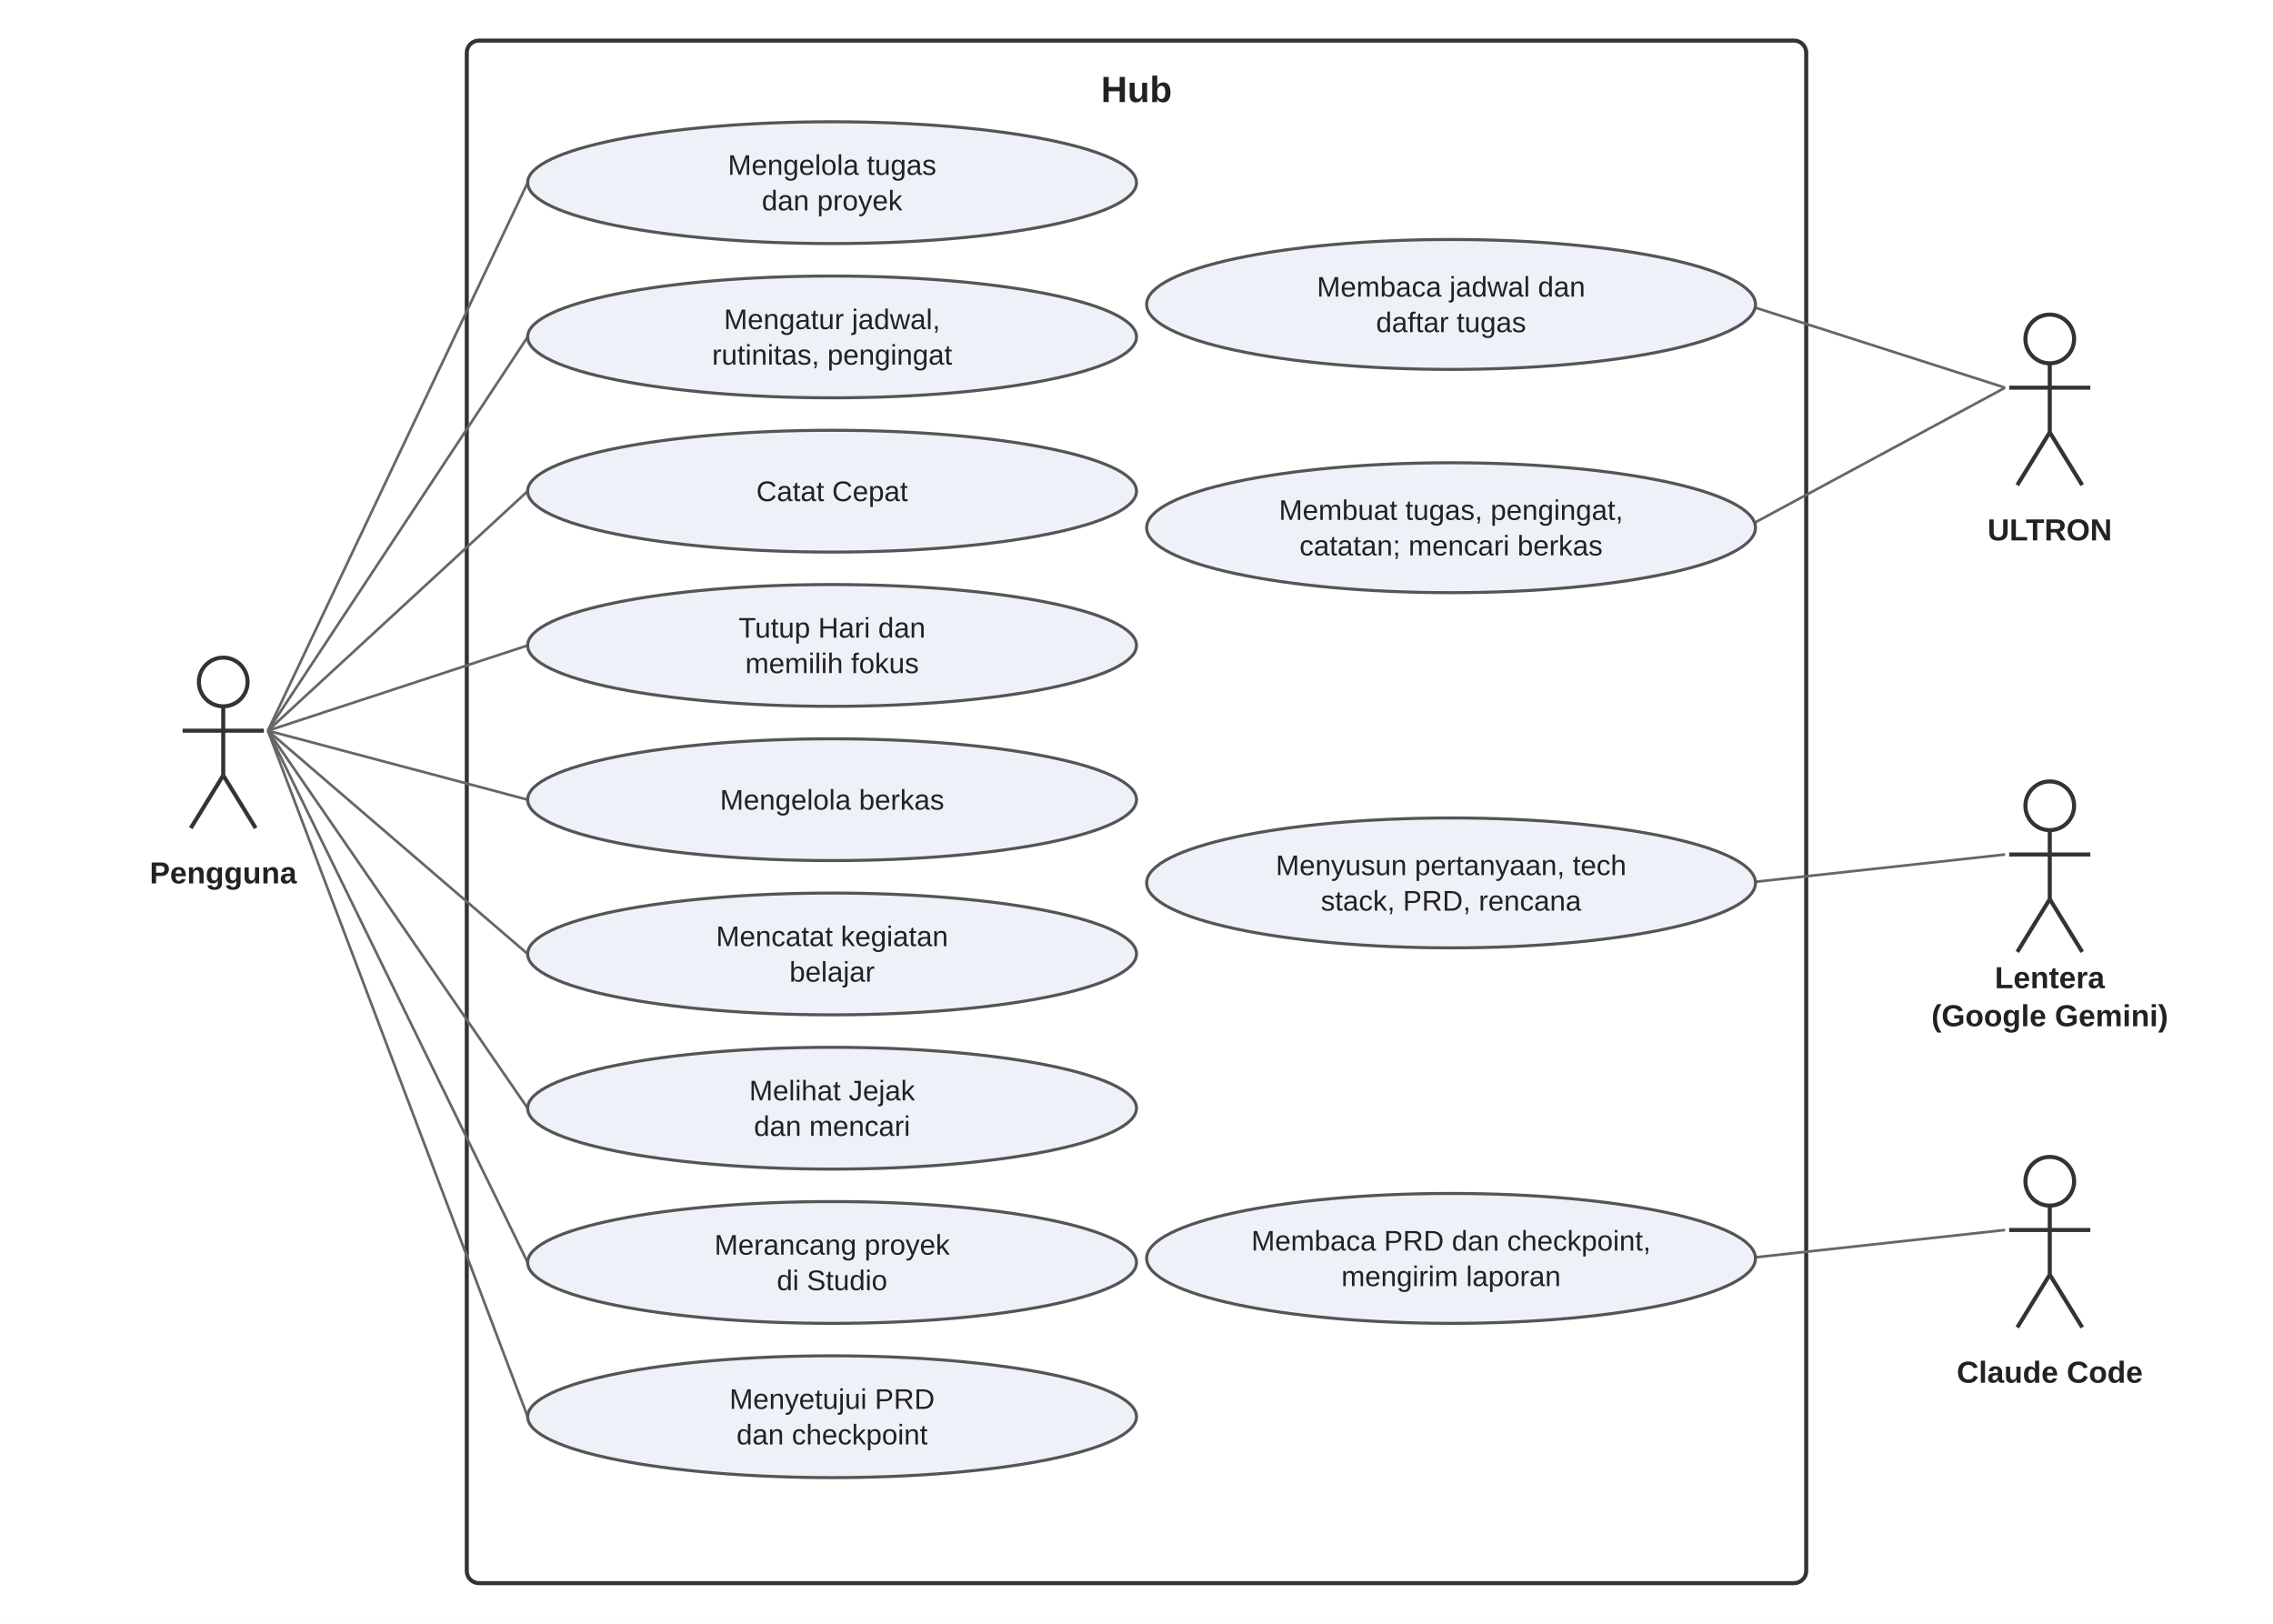
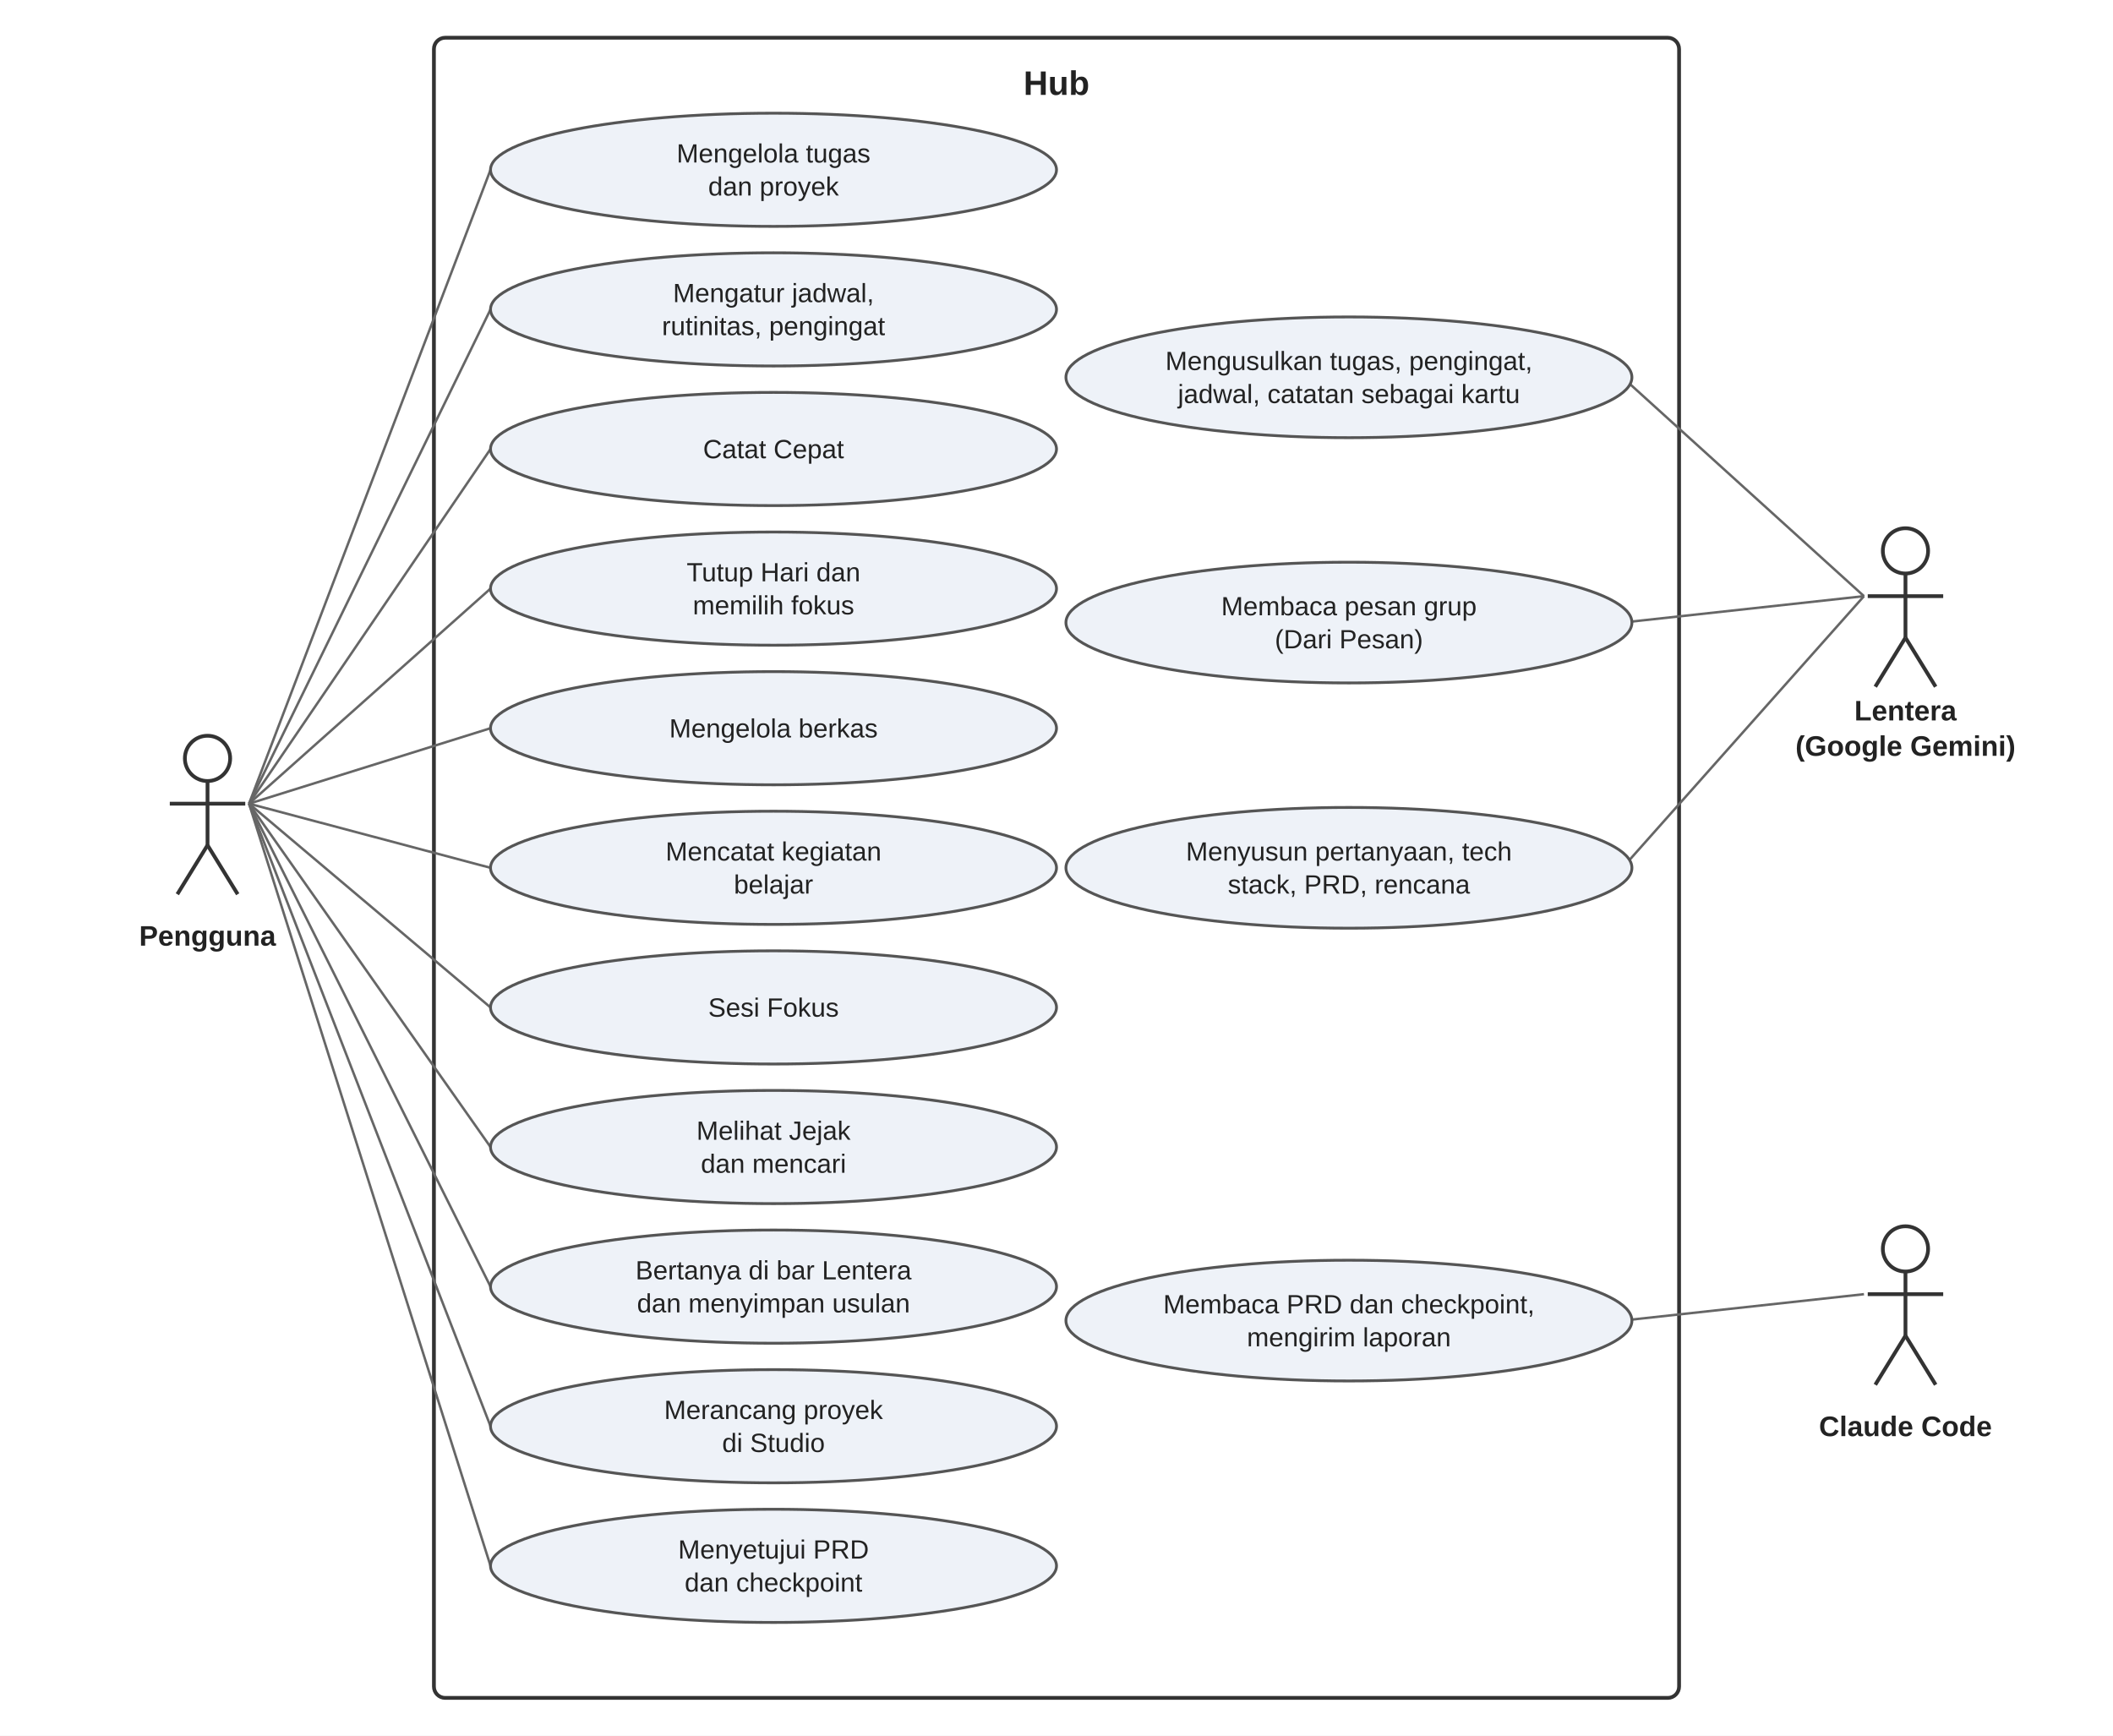
- <svg xmlns="http://www.w3.org/2000/svg" width="1120" height="800" viewBox="0 0 1120 800">
-   <rect width="1120" height="800" fill="#fff" />
+ <svg xmlns="http://www.w3.org/2000/svg" width="1120" height="920" viewBox="0 0 1120 920">
+   <rect width="1120" height="920" fill="#fff" />
  <defs>
    <marker id="arrow" viewBox="0 0 10 10" refX="9" refY="5" markerWidth="8" markerHeight="8" orient="auto-start-reverse">
      <path d="M0,0 L10,5 L0,10 z" fill="#555" />
    </marker>
  </defs>
-   <rect x="230" y="20" width="660" height="760" rx="6" fill="none" stroke="#333" stroke-width="2" />
+   <rect x="230" y="20" width="660" height="880" rx="6" fill="none" stroke="#333" stroke-width="2" />
  <text x="560" y="50.3" font-family="Arial, sans-serif" font-size="18" font-weight="bold" text-anchor="middle" fill="#222">Hub</text>
  <g stroke="#333" stroke-width="2" fill="none">
-     <circle cx="110" cy="336" r="12" />
-     <line x1="110" y1="348" x2="110" y2="382" />
-     <line x1="90" y1="360" x2="130" y2="360" />
-     <line x1="110" y1="382" x2="94" y2="408" />
-     <line x1="110" y1="382" x2="126" y2="408" />
+     <circle cx="110" cy="402" r="12" />
+     <line x1="110" y1="414" x2="110" y2="448" />
+     <line x1="90" y1="426" x2="130" y2="426" />
+     <line x1="110" y1="448" x2="94" y2="474" />
+     <line x1="110" y1="448" x2="126" y2="474" />
  </g>
-   <text x="110" y="435.25" font-family="Arial, sans-serif" font-size="15" font-weight="bold" text-anchor="middle" fill="#222">Pengguna</text>
-   <line x1="132" y1="360" x2="260" y2="90" stroke="#666" stroke-width="1.3" />
+   <text x="110" y="501.25" font-family="Arial, sans-serif" font-size="15" font-weight="bold" text-anchor="middle" fill="#222">Pengguna</text>
+   <line x1="132" y1="426" x2="260" y2="90" stroke="#666" stroke-width="1.3" />
  <ellipse cx="410" cy="90" rx="150" ry="30" fill="#eef2f8" stroke="#555" stroke-width="1.5" />
  <text x="410" y="86.15" font-family="Arial, sans-serif" font-size="14" font-weight="normal" text-anchor="middle" fill="#222">Mengelola tugas</text>
  <text x="410" y="103.65" font-family="Arial, sans-serif" font-size="14" font-weight="normal" text-anchor="middle" fill="#222">dan proyek</text>
-   <line x1="132" y1="360" x2="260" y2="166" stroke="#666" stroke-width="1.3" />
-   <ellipse cx="410" cy="166" rx="150" ry="30" fill="#eef2f8" stroke="#555" stroke-width="1.5" />
-   <text x="410" y="162.15" font-family="Arial, sans-serif" font-size="14" font-weight="normal" text-anchor="middle" fill="#222">Mengatur jadwal,</text>
-   <text x="410" y="179.65" font-family="Arial, sans-serif" font-size="14" font-weight="normal" text-anchor="middle" fill="#222">rutinitas, pengingat</text>
-   <line x1="132" y1="360" x2="260" y2="242" stroke="#666" stroke-width="1.3" />
-   <ellipse cx="410" cy="242" rx="150" ry="30" fill="#eef2f8" stroke="#555" stroke-width="1.5" />
-   <text x="410" y="246.9" font-family="Arial, sans-serif" font-size="14" font-weight="normal" text-anchor="middle" fill="#222">Catat Cepat</text>
-   <line x1="132" y1="360" x2="260" y2="318" stroke="#666" stroke-width="1.3" />
-   <ellipse cx="410" cy="318" rx="150" ry="30" fill="#eef2f8" stroke="#555" stroke-width="1.5" />
-   <text x="410" y="314.15" font-family="Arial, sans-serif" font-size="14" font-weight="normal" text-anchor="middle" fill="#222">Tutup Hari dan</text>
-   <text x="410" y="331.65" font-family="Arial, sans-serif" font-size="14" font-weight="normal" text-anchor="middle" fill="#222">memilih fokus</text>
-   <line x1="132" y1="360" x2="260" y2="394" stroke="#666" stroke-width="1.3" />
-   <ellipse cx="410" cy="394" rx="150" ry="30" fill="#eef2f8" stroke="#555" stroke-width="1.5" />
-   <text x="410" y="398.9" font-family="Arial, sans-serif" font-size="14" font-weight="normal" text-anchor="middle" fill="#222">Mengelola berkas</text>
-   <line x1="132" y1="360" x2="260" y2="470" stroke="#666" stroke-width="1.3" />
-   <ellipse cx="410" cy="470" rx="150" ry="30" fill="#eef2f8" stroke="#555" stroke-width="1.5" />
-   <text x="410" y="466.15" font-family="Arial, sans-serif" font-size="14" font-weight="normal" text-anchor="middle" fill="#222">Mencatat kegiatan</text>
-   <text x="410" y="483.65" font-family="Arial, sans-serif" font-size="14" font-weight="normal" text-anchor="middle" fill="#222">belajar</text>
-   <line x1="132" y1="360" x2="260" y2="546" stroke="#666" stroke-width="1.3" />
-   <ellipse cx="410" cy="546" rx="150" ry="30" fill="#eef2f8" stroke="#555" stroke-width="1.5" />
-   <text x="410" y="542.15" font-family="Arial, sans-serif" font-size="14" font-weight="normal" text-anchor="middle" fill="#222">Melihat Jejak</text>
-   <text x="410" y="559.65" font-family="Arial, sans-serif" font-size="14" font-weight="normal" text-anchor="middle" fill="#222">dan mencari</text>
-   <line x1="132" y1="360" x2="260" y2="622" stroke="#666" stroke-width="1.3" />
-   <ellipse cx="410" cy="622" rx="150" ry="30" fill="#eef2f8" stroke="#555" stroke-width="1.5" />
-   <text x="410" y="618.15" font-family="Arial, sans-serif" font-size="14" font-weight="normal" text-anchor="middle" fill="#222">Merancang proyek</text>
-   <text x="410" y="635.65" font-family="Arial, sans-serif" font-size="14" font-weight="normal" text-anchor="middle" fill="#222">di Studio</text>
-   <line x1="132" y1="360" x2="260" y2="698" stroke="#666" stroke-width="1.3" />
-   <ellipse cx="410" cy="698" rx="150" ry="30" fill="#eef2f8" stroke="#555" stroke-width="1.5" />
-   <text x="410" y="694.15" font-family="Arial, sans-serif" font-size="14" font-weight="normal" text-anchor="middle" fill="#222">Menyetujui PRD</text>
-   <text x="410" y="711.65" font-family="Arial, sans-serif" font-size="14" font-weight="normal" text-anchor="middle" fill="#222">dan checkpoint</text>
-   <line x1="988" y1="191" x2="860" y2="150" stroke="#666" stroke-width="1.3" />
-   <ellipse cx="715" cy="150" rx="150" ry="32" fill="#eef2f8" stroke="#555" stroke-width="1.5" />
-   <text x="715" y="146.15" font-family="Arial, sans-serif" font-size="14" font-weight="normal" text-anchor="middle" fill="#222">Membaca jadwal dan</text>
-   <text x="715" y="163.65" font-family="Arial, sans-serif" font-size="14" font-weight="normal" text-anchor="middle" fill="#222">daftar tugas</text>
-   <line x1="988" y1="191" x2="860" y2="260" stroke="#666" stroke-width="1.3" />
-   <ellipse cx="715" cy="260" rx="150" ry="32" fill="#eef2f8" stroke="#555" stroke-width="1.5" />
-   <text x="715" y="256.15" font-family="Arial, sans-serif" font-size="14" font-weight="normal" text-anchor="middle" fill="#222">Membuat tugas, pengingat,</text>
-   <text x="715" y="273.65" font-family="Arial, sans-serif" font-size="14" font-weight="normal" text-anchor="middle" fill="#222">catatan; mencari berkas</text>
-   <line x1="988" y1="421" x2="860" y2="435" stroke="#666" stroke-width="1.3" />
-   <ellipse cx="715" cy="435" rx="150" ry="32" fill="#eef2f8" stroke="#555" stroke-width="1.5" />
-   <text x="715" y="431.15" font-family="Arial, sans-serif" font-size="14" font-weight="normal" text-anchor="middle" fill="#222">Menyusun pertanyaan, tech</text>
-   <text x="715" y="448.65" font-family="Arial, sans-serif" font-size="14" font-weight="normal" text-anchor="middle" fill="#222">stack, PRD, rencana</text>
-   <line x1="988" y1="606" x2="860" y2="620" stroke="#666" stroke-width="1.3" />
-   <ellipse cx="715" cy="620" rx="150" ry="32" fill="#eef2f8" stroke="#555" stroke-width="1.5" />
-   <text x="715" y="616.15" font-family="Arial, sans-serif" font-size="14" font-weight="normal" text-anchor="middle" fill="#222">Membaca PRD dan checkpoint,</text>
-   <text x="715" y="633.65" font-family="Arial, sans-serif" font-size="14" font-weight="normal" text-anchor="middle" fill="#222">mengirim laporan</text>
+   <line x1="132" y1="426" x2="260" y2="164" stroke="#666" stroke-width="1.3" />
+   <ellipse cx="410" cy="164" rx="150" ry="30" fill="#eef2f8" stroke="#555" stroke-width="1.5" />
+   <text x="410" y="160.15" font-family="Arial, sans-serif" font-size="14" font-weight="normal" text-anchor="middle" fill="#222">Mengatur jadwal,</text>
+   <text x="410" y="177.65" font-family="Arial, sans-serif" font-size="14" font-weight="normal" text-anchor="middle" fill="#222">rutinitas, pengingat</text>
+   <line x1="132" y1="426" x2="260" y2="238" stroke="#666" stroke-width="1.3" />
+   <ellipse cx="410" cy="238" rx="150" ry="30" fill="#eef2f8" stroke="#555" stroke-width="1.5" />
+   <text x="410" y="242.9" font-family="Arial, sans-serif" font-size="14" font-weight="normal" text-anchor="middle" fill="#222">Catat Cepat</text>
+   <line x1="132" y1="426" x2="260" y2="312" stroke="#666" stroke-width="1.3" />
+   <ellipse cx="410" cy="312" rx="150" ry="30" fill="#eef2f8" stroke="#555" stroke-width="1.5" />
+   <text x="410" y="308.15" font-family="Arial, sans-serif" font-size="14" font-weight="normal" text-anchor="middle" fill="#222">Tutup Hari dan</text>
+   <text x="410" y="325.65" font-family="Arial, sans-serif" font-size="14" font-weight="normal" text-anchor="middle" fill="#222">memilih fokus</text>
+   <line x1="132" y1="426" x2="260" y2="386" stroke="#666" stroke-width="1.3" />
+   <ellipse cx="410" cy="386" rx="150" ry="30" fill="#eef2f8" stroke="#555" stroke-width="1.5" />
+   <text x="410" y="390.9" font-family="Arial, sans-serif" font-size="14" font-weight="normal" text-anchor="middle" fill="#222">Mengelola berkas</text>
+   <line x1="132" y1="426" x2="260" y2="460" stroke="#666" stroke-width="1.3" />
+   <ellipse cx="410" cy="460" rx="150" ry="30" fill="#eef2f8" stroke="#555" stroke-width="1.5" />
+   <text x="410" y="456.15" font-family="Arial, sans-serif" font-size="14" font-weight="normal" text-anchor="middle" fill="#222">Mencatat kegiatan</text>
+   <text x="410" y="473.65" font-family="Arial, sans-serif" font-size="14" font-weight="normal" text-anchor="middle" fill="#222">belajar</text>
+   <line x1="132" y1="426" x2="260" y2="534" stroke="#666" stroke-width="1.3" />
+   <ellipse cx="410" cy="534" rx="150" ry="30" fill="#eef2f8" stroke="#555" stroke-width="1.5" />
+   <text x="410" y="538.9" font-family="Arial, sans-serif" font-size="14" font-weight="normal" text-anchor="middle" fill="#222">Sesi Fokus</text>
+   <line x1="132" y1="426" x2="260" y2="608" stroke="#666" stroke-width="1.3" />
+   <ellipse cx="410" cy="608" rx="150" ry="30" fill="#eef2f8" stroke="#555" stroke-width="1.5" />
+   <text x="410" y="604.15" font-family="Arial, sans-serif" font-size="14" font-weight="normal" text-anchor="middle" fill="#222">Melihat Jejak</text>
+   <text x="410" y="621.65" font-family="Arial, sans-serif" font-size="14" font-weight="normal" text-anchor="middle" fill="#222">dan mencari</text>
+   <line x1="132" y1="426" x2="260" y2="682" stroke="#666" stroke-width="1.3" />
+   <ellipse cx="410" cy="682" rx="150" ry="30" fill="#eef2f8" stroke="#555" stroke-width="1.5" />
+   <text x="410" y="678.15" font-family="Arial, sans-serif" font-size="14" font-weight="normal" text-anchor="middle" fill="#222">Bertanya di bar Lentera</text>
+   <text x="410" y="695.65" font-family="Arial, sans-serif" font-size="14" font-weight="normal" text-anchor="middle" fill="#222">dan menyimpan usulan</text>
+   <line x1="132" y1="426" x2="260" y2="756" stroke="#666" stroke-width="1.3" />
+   <ellipse cx="410" cy="756" rx="150" ry="30" fill="#eef2f8" stroke="#555" stroke-width="1.5" />
+   <text x="410" y="752.15" font-family="Arial, sans-serif" font-size="14" font-weight="normal" text-anchor="middle" fill="#222">Merancang proyek</text>
+   <text x="410" y="769.65" font-family="Arial, sans-serif" font-size="14" font-weight="normal" text-anchor="middle" fill="#222">di Studio</text>
+   <line x1="132" y1="426" x2="260" y2="830" stroke="#666" stroke-width="1.3" />
+   <ellipse cx="410" cy="830" rx="150" ry="30" fill="#eef2f8" stroke="#555" stroke-width="1.5" />
+   <text x="410" y="826.15" font-family="Arial, sans-serif" font-size="14" font-weight="normal" text-anchor="middle" fill="#222">Menyetujui PRD</text>
+   <text x="410" y="843.65" font-family="Arial, sans-serif" font-size="14" font-weight="normal" text-anchor="middle" fill="#222">dan checkpoint</text>
+   <line x1="988" y1="316" x2="860" y2="200" stroke="#666" stroke-width="1.3" />
+   <ellipse cx="715" cy="200" rx="150" ry="32" fill="#eef2f8" stroke="#555" stroke-width="1.5" />
+   <text x="715" y="196.15" font-family="Arial, sans-serif" font-size="14" font-weight="normal" text-anchor="middle" fill="#222">Mengusulkan tugas, pengingat,</text>
+   <text x="715" y="213.65" font-family="Arial, sans-serif" font-size="14" font-weight="normal" text-anchor="middle" fill="#222">jadwal, catatan sebagai kartu</text>
+   <line x1="988" y1="316" x2="860" y2="330" stroke="#666" stroke-width="1.3" />
+   <ellipse cx="715" cy="330" rx="150" ry="32" fill="#eef2f8" stroke="#555" stroke-width="1.5" />
+   <text x="715" y="326.15" font-family="Arial, sans-serif" font-size="14" font-weight="normal" text-anchor="middle" fill="#222">Membaca pesan grup</text>
+   <text x="715" y="343.65" font-family="Arial, sans-serif" font-size="14" font-weight="normal" text-anchor="middle" fill="#222">(Dari Pesan)</text>
+   <line x1="988" y1="316" x2="860" y2="460" stroke="#666" stroke-width="1.3" />
+   <ellipse cx="715" cy="460" rx="150" ry="32" fill="#eef2f8" stroke="#555" stroke-width="1.5" />
+   <text x="715" y="456.15" font-family="Arial, sans-serif" font-size="14" font-weight="normal" text-anchor="middle" fill="#222">Menyusun pertanyaan, tech</text>
+   <text x="715" y="473.65" font-family="Arial, sans-serif" font-size="14" font-weight="normal" text-anchor="middle" fill="#222">stack, PRD, rencana</text>
+   <line x1="988" y1="686" x2="860" y2="700" stroke="#666" stroke-width="1.3" />
+   <ellipse cx="715" cy="700" rx="150" ry="32" fill="#eef2f8" stroke="#555" stroke-width="1.5" />
+   <text x="715" y="696.15" font-family="Arial, sans-serif" font-size="14" font-weight="normal" text-anchor="middle" fill="#222">Membaca PRD dan checkpoint,</text>
+   <text x="715" y="713.65" font-family="Arial, sans-serif" font-size="14" font-weight="normal" text-anchor="middle" fill="#222">mengirim laporan</text>
  <g stroke="#333" stroke-width="2" fill="none">
-     <circle cx="1010" cy="167" r="12" />
-     <line x1="1010" y1="179" x2="1010" y2="213" />
-     <line x1="990" y1="191" x2="1030" y2="191" />
-     <line x1="1010" y1="213" x2="994" y2="239" />
-     <line x1="1010" y1="213" x2="1026" y2="239" />
+     <circle cx="1010" cy="292" r="12" />
+     <line x1="1010" y1="304" x2="1010" y2="338" />
+     <line x1="990" y1="316" x2="1030" y2="316" />
+     <line x1="1010" y1="338" x2="994" y2="364" />
+     <line x1="1010" y1="338" x2="1026" y2="364" />
  </g>
-   <text x="1010" y="266.25" font-family="Arial, sans-serif" font-size="15" font-weight="bold" text-anchor="middle" fill="#222">ULTRON</text>
+   <text x="1010" y="381.875" font-family="Arial, sans-serif" font-size="15" font-weight="bold" text-anchor="middle" fill="#222">Lentera</text>
+   <text x="1010" y="400.625" font-family="Arial, sans-serif" font-size="15" font-weight="bold" text-anchor="middle" fill="#222">(Google Gemini)</text>
  <g stroke="#333" stroke-width="2" fill="none">
-     <circle cx="1010" cy="397" r="12" />
-     <line x1="1010" y1="409" x2="1010" y2="443" />
-     <line x1="990" y1="421" x2="1030" y2="421" />
-     <line x1="1010" y1="443" x2="994" y2="469" />
-     <line x1="1010" y1="443" x2="1026" y2="469" />
+     <circle cx="1010" cy="662" r="12" />
+     <line x1="1010" y1="674" x2="1010" y2="708" />
+     <line x1="990" y1="686" x2="1030" y2="686" />
+     <line x1="1010" y1="708" x2="994" y2="734" />
+     <line x1="1010" y1="708" x2="1026" y2="734" />
  </g>
-   <text x="1010" y="486.875" font-family="Arial, sans-serif" font-size="15" font-weight="bold" text-anchor="middle" fill="#222">Lentera</text>
-   <text x="1010" y="505.625" font-family="Arial, sans-serif" font-size="15" font-weight="bold" text-anchor="middle" fill="#222">(Google Gemini)</text>
-   <g stroke="#333" stroke-width="2" fill="none">
-     <circle cx="1010" cy="582" r="12" />
-     <line x1="1010" y1="594" x2="1010" y2="628" />
-     <line x1="990" y1="606" x2="1030" y2="606" />
-     <line x1="1010" y1="628" x2="994" y2="654" />
-     <line x1="1010" y1="628" x2="1026" y2="654" />
-   </g>
-   <text x="1010" y="681.25" font-family="Arial, sans-serif" font-size="15" font-weight="bold" text-anchor="middle" fill="#222">Claude Code</text>
+   <text x="1010" y="761.25" font-family="Arial, sans-serif" font-size="15" font-weight="bold" text-anchor="middle" fill="#222">Claude Code</text>
</svg>
